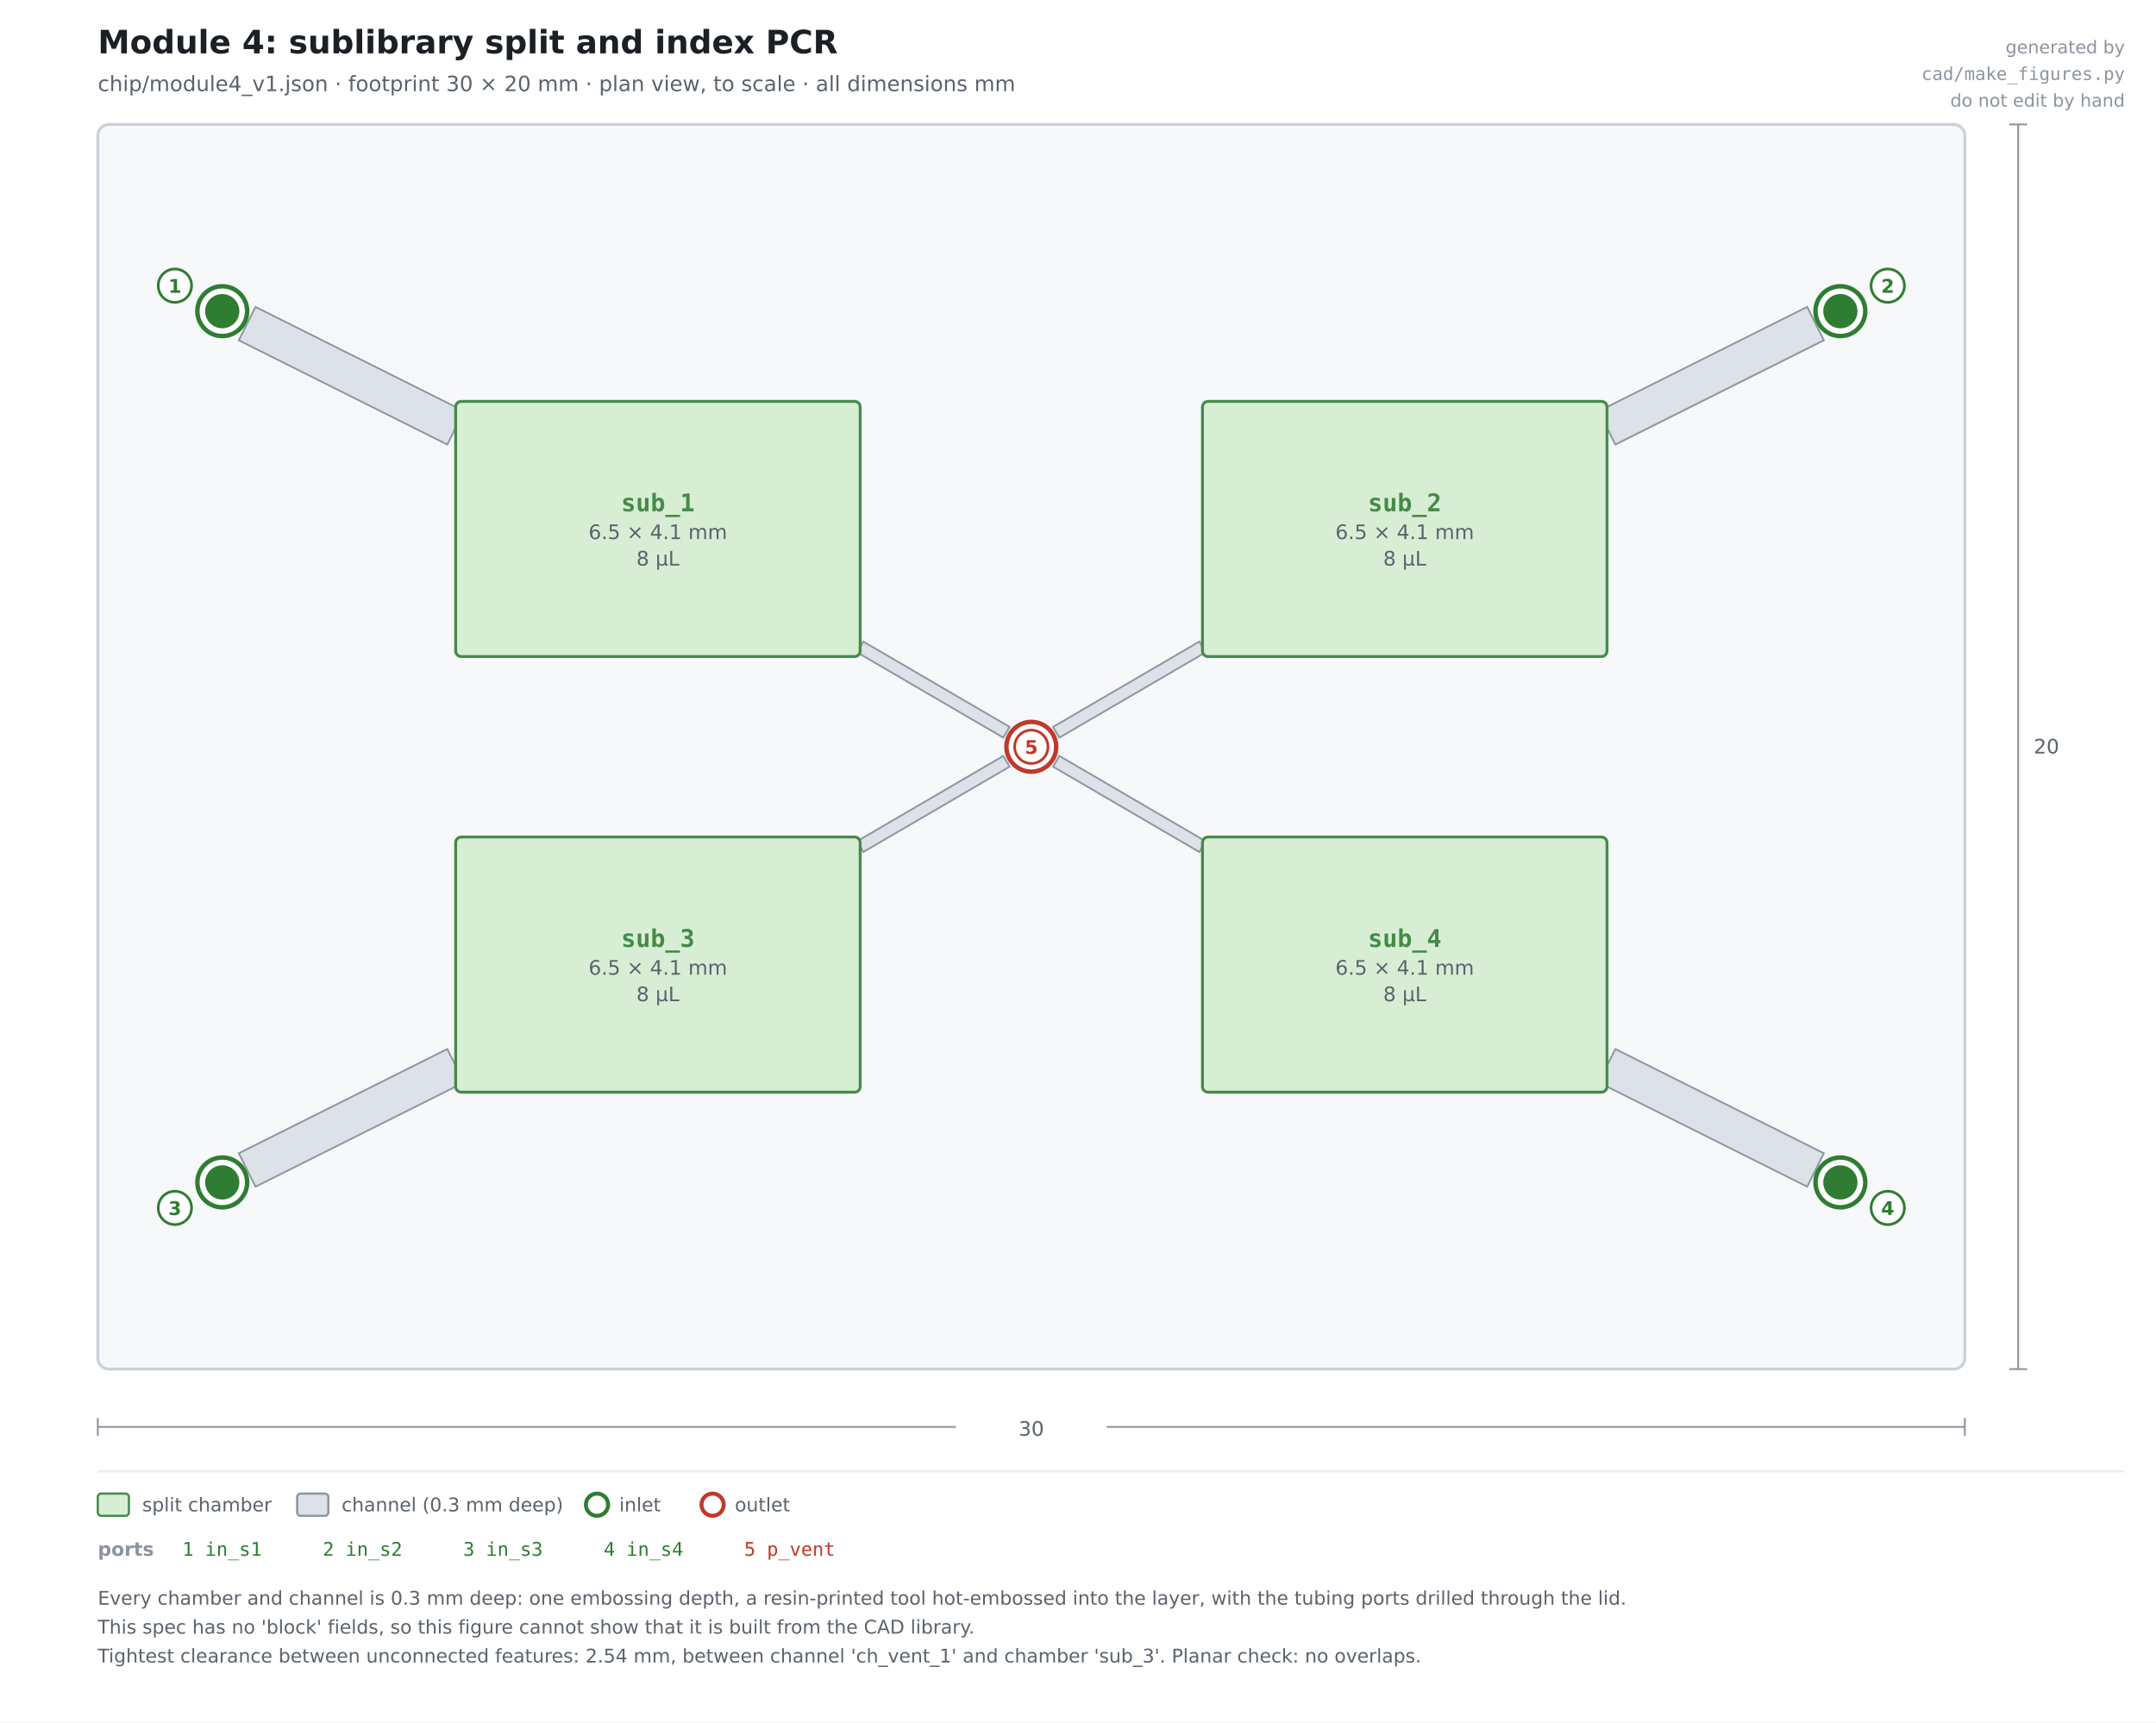
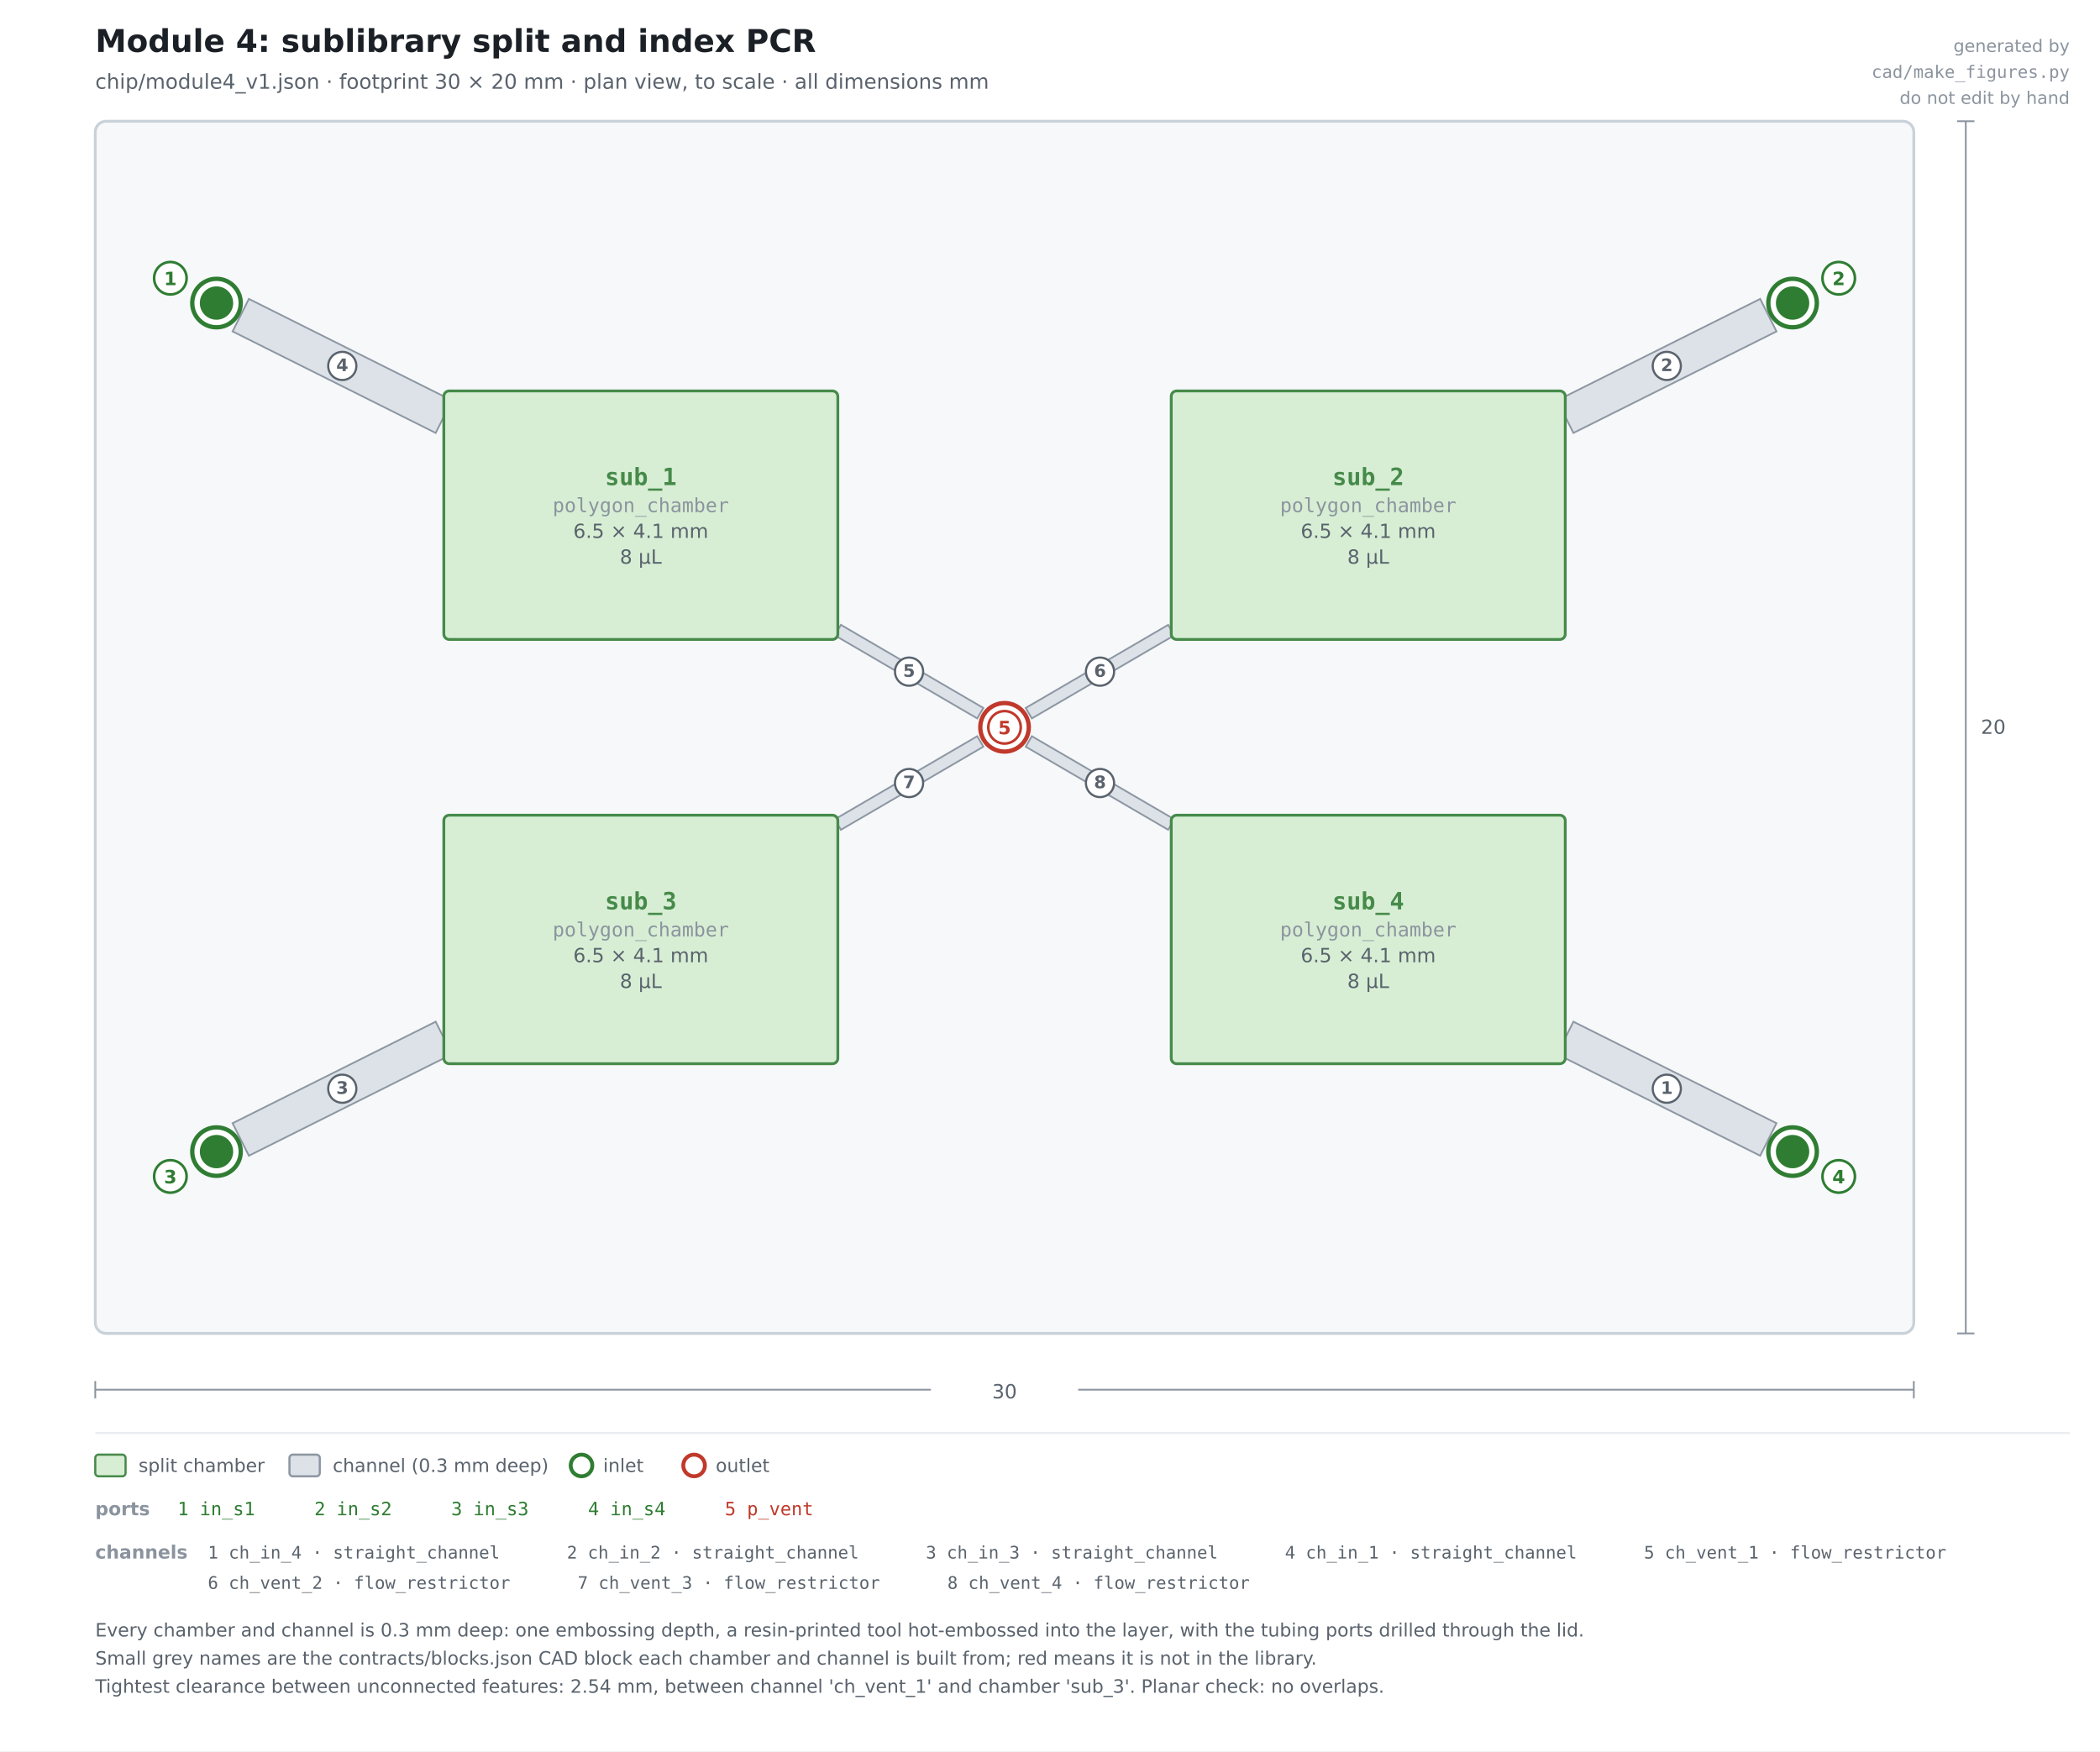
- <svg xmlns="http://www.w3.org/2000/svg" width="970" height="775" viewBox="0 0 970 775" role="img" aria-label="module4_v1: plan view">
-   <rect width="970" height="775" fill="#ffffff" />
+ <svg xmlns="http://www.w3.org/2000/svg" width="970" height="809" viewBox="0 0 970 809" role="img" aria-label="module4_v1: plan view">
+   <rect width="970" height="809" fill="#ffffff" />
  <text x="44" y="24" font-family="DejaVu Sans, Helvetica, Arial, sans-serif" font-size="14.5" fill="#1b2026" text-anchor="start" font-weight="bold">Module 4: sublibrary split and index PCR</text>
  <text x="44" y="41" font-family="DejaVu Sans, Helvetica, Arial, sans-serif" font-size="9.5" fill="#5a636d" text-anchor="start">chip/module4_v1.json   ·   footprint 30 × 20 mm   ·   plan view, to scale   ·   all dimensions mm</text>
  <text x="956" y="24" font-family="DejaVu Sans, Helvetica, Arial, sans-serif" font-size="8" fill="#8b949e" text-anchor="end">generated by</text>
  <text x="956" y="36" font-family="ui-monospace, SFMono-Regular, Menlo, monospace" font-size="8" fill="#8b949e" text-anchor="end">cad/make_figures.py</text>
  <text x="956" y="48" font-family="DejaVu Sans, Helvetica, Arial, sans-serif" font-size="8" fill="#8b949e" text-anchor="end">do not edit by hand</text>
  <rect x="44" y="56" width="840" height="560" fill="#f6f8fa" stroke="#c9d1d9" stroke-width="1.3" rx="5" />
  <polygon points="114.96,138.09 208.76,184.99 201.24,200.01 107.44,153.11" fill="#dde2e8" stroke="#8d97a3" stroke-width="0.8" />
  <polygon points="820.56,153.11 726.76,200.01 719.24,184.99 813.04,138.09" fill="#dde2e8" stroke="#8d97a3" stroke-width="0.8" />
  <polygon points="107.44,518.89 201.24,471.99 208.76,487.01 114.96,533.91" fill="#dde2e8" stroke="#8d97a3" stroke-width="0.8" />
  <polygon points="813.04,533.91 719.24,487.01 726.76,471.99 820.56,518.89" fill="#dde2e8" stroke="#8d97a3" stroke-width="0.8" />
  <polygon points="388.41,288.66 454.21,327.05 451.39,331.89 385.59,293.5" fill="#dde2e8" stroke="#8d97a3" stroke-width="0.8" />
  <polygon points="542.41,293.5 476.61,331.89 473.79,327.05 539.59,288.66" fill="#dde2e8" stroke="#8d97a3" stroke-width="0.8" />
  <polygon points="385.59,378.5 451.39,340.11 454.21,344.95 388.41,383.34" fill="#dde2e8" stroke="#8d97a3" stroke-width="0.8" />
  <polygon points="539.59,383.34 473.79,344.95 476.61,340.11 542.41,378.5" fill="#dde2e8" stroke="#8d97a3" stroke-width="0.8" />
  <rect x="205" y="180.6" width="182" height="114.8" fill="#d7eed4" stroke="#468a4a" stroke-width="1.3" rx="2.5" />
-   <text x="296" y="230.05" font-family="ui-monospace, SFMono-Regular, Menlo, monospace" font-size="11" fill="#468a4a" text-anchor="middle" font-weight="bold">sub_1</text>
-   <text x="296" y="242.55" font-family="DejaVu Sans, Helvetica, Arial, sans-serif" font-size="9.02" fill="#5a636d" text-anchor="middle">6.5 × 4.1 mm</text>
-   <text x="296" y="254.46" font-family="DejaVu Sans, Helvetica, Arial, sans-serif" font-size="9.02" fill="#5a636d" text-anchor="middle">8 µL</text>
+   <text x="296" y="224.1" font-family="ui-monospace, SFMono-Regular, Menlo, monospace" font-size="11" fill="#468a4a" text-anchor="middle" font-weight="bold">sub_1</text>
+   <text x="296" y="236.6" font-family="ui-monospace, SFMono-Regular, Menlo, monospace" font-size="9.02" fill="#8b949e" text-anchor="middle">polygon_chamber</text>
+   <text x="296" y="248.51" font-family="DejaVu Sans, Helvetica, Arial, sans-serif" font-size="9.02" fill="#5a636d" text-anchor="middle">6.5 × 4.1 mm</text>
+   <text x="296" y="260.41" font-family="DejaVu Sans, Helvetica, Arial, sans-serif" font-size="9.02" fill="#5a636d" text-anchor="middle">8 µL</text>
  <rect x="541" y="180.6" width="182" height="114.8" fill="#d7eed4" stroke="#468a4a" stroke-width="1.3" rx="2.5" />
-   <text x="632" y="230.05" font-family="ui-monospace, SFMono-Regular, Menlo, monospace" font-size="11" fill="#468a4a" text-anchor="middle" font-weight="bold">sub_2</text>
-   <text x="632" y="242.55" font-family="DejaVu Sans, Helvetica, Arial, sans-serif" font-size="9.02" fill="#5a636d" text-anchor="middle">6.5 × 4.1 mm</text>
-   <text x="632" y="254.46" font-family="DejaVu Sans, Helvetica, Arial, sans-serif" font-size="9.02" fill="#5a636d" text-anchor="middle">8 µL</text>
+   <text x="632" y="224.1" font-family="ui-monospace, SFMono-Regular, Menlo, monospace" font-size="11" fill="#468a4a" text-anchor="middle" font-weight="bold">sub_2</text>
+   <text x="632" y="236.6" font-family="ui-monospace, SFMono-Regular, Menlo, monospace" font-size="9.02" fill="#8b949e" text-anchor="middle">polygon_chamber</text>
+   <text x="632" y="248.51" font-family="DejaVu Sans, Helvetica, Arial, sans-serif" font-size="9.02" fill="#5a636d" text-anchor="middle">6.5 × 4.1 mm</text>
+   <text x="632" y="260.41" font-family="DejaVu Sans, Helvetica, Arial, sans-serif" font-size="9.02" fill="#5a636d" text-anchor="middle">8 µL</text>
  <rect x="205" y="376.6" width="182" height="114.8" fill="#d7eed4" stroke="#468a4a" stroke-width="1.3" rx="2.5" />
-   <text x="296" y="426.05" font-family="ui-monospace, SFMono-Regular, Menlo, monospace" font-size="11" fill="#468a4a" text-anchor="middle" font-weight="bold">sub_3</text>
-   <text x="296" y="438.55" font-family="DejaVu Sans, Helvetica, Arial, sans-serif" font-size="9.02" fill="#5a636d" text-anchor="middle">6.5 × 4.1 mm</text>
-   <text x="296" y="450.46" font-family="DejaVu Sans, Helvetica, Arial, sans-serif" font-size="9.02" fill="#5a636d" text-anchor="middle">8 µL</text>
+   <text x="296" y="420.1" font-family="ui-monospace, SFMono-Regular, Menlo, monospace" font-size="11" fill="#468a4a" text-anchor="middle" font-weight="bold">sub_3</text>
+   <text x="296" y="432.6" font-family="ui-monospace, SFMono-Regular, Menlo, monospace" font-size="9.02" fill="#8b949e" text-anchor="middle">polygon_chamber</text>
+   <text x="296" y="444.51" font-family="DejaVu Sans, Helvetica, Arial, sans-serif" font-size="9.02" fill="#5a636d" text-anchor="middle">6.5 × 4.1 mm</text>
+   <text x="296" y="456.41" font-family="DejaVu Sans, Helvetica, Arial, sans-serif" font-size="9.02" fill="#5a636d" text-anchor="middle">8 µL</text>
  <rect x="541" y="376.6" width="182" height="114.8" fill="#d7eed4" stroke="#468a4a" stroke-width="1.3" rx="2.5" />
-   <text x="632" y="426.05" font-family="ui-monospace, SFMono-Regular, Menlo, monospace" font-size="11" fill="#468a4a" text-anchor="middle" font-weight="bold">sub_4</text>
-   <text x="632" y="438.55" font-family="DejaVu Sans, Helvetica, Arial, sans-serif" font-size="9.02" fill="#5a636d" text-anchor="middle">6.5 × 4.1 mm</text>
-   <text x="632" y="450.46" font-family="DejaVu Sans, Helvetica, Arial, sans-serif" font-size="9.02" fill="#5a636d" text-anchor="middle">8 µL</text>
+   <text x="632" y="420.1" font-family="ui-monospace, SFMono-Regular, Menlo, monospace" font-size="11" fill="#468a4a" text-anchor="middle" font-weight="bold">sub_4</text>
+   <text x="632" y="432.6" font-family="ui-monospace, SFMono-Regular, Menlo, monospace" font-size="9.02" fill="#8b949e" text-anchor="middle">polygon_chamber</text>
+   <text x="632" y="444.51" font-family="DejaVu Sans, Helvetica, Arial, sans-serif" font-size="9.02" fill="#5a636d" text-anchor="middle">6.5 × 4.1 mm</text>
+   <text x="632" y="456.41" font-family="DejaVu Sans, Helvetica, Arial, sans-serif" font-size="9.02" fill="#5a636d" text-anchor="middle">8 µL</text>
  <circle cx="100" cy="140" r="11.2" fill="#ffffff" stroke="#2f7d32" stroke-width="2" />
  <circle cx="100" cy="140" r="7.7" fill="#2f7d32" stroke="none" />
  <circle cx="78.69" cy="128.53" r="7.5" fill="#ffffff" stroke="#2f7d32" stroke-width="1.2" />
  <text x="78.69" y="131.73" font-family="DejaVu Sans, Helvetica, Arial, sans-serif" font-size="8.5" fill="#2f7d32" text-anchor="middle" font-weight="bold">1</text>
  <circle cx="828" cy="140" r="11.2" fill="#ffffff" stroke="#2f7d32" stroke-width="2" />
  <circle cx="828" cy="140" r="7.7" fill="#2f7d32" stroke="none" />
  <circle cx="849.31" cy="128.53" r="7.5" fill="#ffffff" stroke="#2f7d32" stroke-width="1.2" />
  <text x="849.31" y="131.73" font-family="DejaVu Sans, Helvetica, Arial, sans-serif" font-size="8.5" fill="#2f7d32" text-anchor="middle" font-weight="bold">2</text>
  <circle cx="100" cy="532" r="11.2" fill="#ffffff" stroke="#2f7d32" stroke-width="2" />
  <circle cx="100" cy="532" r="7.7" fill="#2f7d32" stroke="none" />
  <circle cx="78.69" cy="543.47" r="7.5" fill="#ffffff" stroke="#2f7d32" stroke-width="1.2" />
  <text x="78.69" y="546.67" font-family="DejaVu Sans, Helvetica, Arial, sans-serif" font-size="8.5" fill="#2f7d32" text-anchor="middle" font-weight="bold">3</text>
  <circle cx="828" cy="532" r="11.2" fill="#ffffff" stroke="#2f7d32" stroke-width="2" />
  <circle cx="828" cy="532" r="7.7" fill="#2f7d32" stroke="none" />
  <circle cx="849.31" cy="543.47" r="7.5" fill="#ffffff" stroke="#2f7d32" stroke-width="1.2" />
  <text x="849.31" y="546.67" font-family="DejaVu Sans, Helvetica, Arial, sans-serif" font-size="8.5" fill="#2f7d32" text-anchor="middle" font-weight="bold">4</text>
  <circle cx="464" cy="336" r="11.2" fill="#ffffff" stroke="#c0392b" stroke-width="2" />
  <circle cx="464" cy="336" r="7.7" fill="#c0392b" stroke="none" />
  <circle cx="464" cy="336" r="7.5" fill="#ffffff" stroke="#c0392b" stroke-width="1.2" />
  <text x="464" y="339.2" font-family="DejaVu Sans, Helvetica, Arial, sans-serif" font-size="8.5" fill="#c0392b" text-anchor="middle" font-weight="bold">5</text>
+   <circle cx="769.9" cy="502.95" r="6.5" fill="#ffffff" stroke="#5a636d" stroke-width="1" />
+   <text x="769.9" y="505.35" font-family="DejaVu Sans, Helvetica, Arial, sans-serif" font-size="8" fill="#5a636d" text-anchor="middle" font-weight="bold">1</text>
+   <circle cx="769.9" cy="169.05" r="6.5" fill="#ffffff" stroke="#5a636d" stroke-width="1" />
+   <text x="769.9" y="171.45" font-family="DejaVu Sans, Helvetica, Arial, sans-serif" font-size="8" fill="#5a636d" text-anchor="middle" font-weight="bold">2</text>
+   <circle cx="158.1" cy="502.95" r="6.5" fill="#ffffff" stroke="#5a636d" stroke-width="1" />
+   <text x="158.1" y="505.35" font-family="DejaVu Sans, Helvetica, Arial, sans-serif" font-size="8" fill="#5a636d" text-anchor="middle" font-weight="bold">3</text>
+   <circle cx="158.1" cy="169.05" r="6.5" fill="#ffffff" stroke="#5a636d" stroke-width="1" />
+   <text x="158.1" y="171.45" font-family="DejaVu Sans, Helvetica, Arial, sans-serif" font-size="8" fill="#5a636d" text-anchor="middle" font-weight="bold">4</text>
+   <circle cx="419.9" cy="310.27" r="6.5" fill="#ffffff" stroke="#5a636d" stroke-width="1" />
+   <text x="419.9" y="312.67" font-family="DejaVu Sans, Helvetica, Arial, sans-serif" font-size="8" fill="#5a636d" text-anchor="middle" font-weight="bold">5</text>
+   <circle cx="508.1" cy="310.27" r="6.5" fill="#ffffff" stroke="#5a636d" stroke-width="1" />
+   <text x="508.1" y="312.67" font-family="DejaVu Sans, Helvetica, Arial, sans-serif" font-size="8" fill="#5a636d" text-anchor="middle" font-weight="bold">6</text>
+   <circle cx="419.9" cy="361.73" r="6.5" fill="#ffffff" stroke="#5a636d" stroke-width="1" />
+   <text x="419.9" y="364.12" font-family="DejaVu Sans, Helvetica, Arial, sans-serif" font-size="8" fill="#5a636d" text-anchor="middle" font-weight="bold">7</text>
+   <circle cx="508.1" cy="361.73" r="6.5" fill="#ffffff" stroke="#5a636d" stroke-width="1" />
+   <text x="508.1" y="364.12" font-family="DejaVu Sans, Helvetica, Arial, sans-serif" font-size="8" fill="#5a636d" text-anchor="middle" font-weight="bold">8</text>
  <line x1="44" y1="642" x2="884" y2="642" stroke="#8b949e" stroke-width="0.8" />
  <line x1="44" y1="638" x2="44" y2="646" stroke="#8b949e" stroke-width="0.8" />
  <line x1="884" y1="638" x2="884" y2="646" stroke="#8b949e" stroke-width="0.8" />
  <rect x="430" y="635" width="68" height="14" fill="#ffffff" stroke="none" />
  <text x="464" y="646" font-family="DejaVu Sans, Helvetica, Arial, sans-serif" font-size="9" fill="#5a636d" text-anchor="middle">30</text>
  <line x1="908" y1="56" x2="908" y2="616" stroke="#8b949e" stroke-width="0.8" />
  <line x1="904" y1="56" x2="912" y2="56" stroke="#8b949e" stroke-width="0.8" />
  <line x1="904" y1="616" x2="912" y2="616" stroke="#8b949e" stroke-width="0.8" />
  <text x="915" y="339" font-family="DejaVu Sans, Helvetica, Arial, sans-serif" font-size="9" fill="#5a636d" text-anchor="start">20</text>
  <line x1="44" y1="662" x2="956" y2="662" stroke="#eaeef2" stroke-width="1" />
  <rect x="44" y="672" width="14" height="10" fill="#d7eed4" stroke="#468a4a" stroke-width="1" rx="1.5" />
  <text x="64" y="680" font-family="DejaVu Sans, Helvetica, Arial, sans-serif" font-size="8.5" fill="#5a636d" text-anchor="start">split chamber</text>
  <rect x="133.7" y="672" width="14" height="10" fill="#dde2e8" stroke="#8d97a3" stroke-width="1" rx="1.5" />
  <text x="153.7" y="680" font-family="DejaVu Sans, Helvetica, Arial, sans-serif" font-size="8.5" fill="#5a636d" text-anchor="start">channel (0.3 mm deep)</text>
  <circle cx="268.6" cy="677" r="5" fill="#ffffff" stroke="#2f7d32" stroke-width="1.8" />
  <text x="278.6" y="680" font-family="DejaVu Sans, Helvetica, Arial, sans-serif" font-size="8.5" fill="#5a636d" text-anchor="start">inlet</text>
  <circle cx="320.6" cy="677" r="5" fill="#ffffff" stroke="#c0392b" stroke-width="1.8" />
  <text x="330.6" y="680" font-family="DejaVu Sans, Helvetica, Arial, sans-serif" font-size="8.5" fill="#5a636d" text-anchor="start">outlet</text>
  <text x="44" y="700" font-family="DejaVu Sans, Helvetica, Arial, sans-serif" font-size="8.5" fill="#8b949e" text-anchor="start" font-weight="bold">ports</text>
  <text x="82" y="700" font-family="ui-monospace, SFMono-Regular, Menlo, monospace" font-size="8.5" fill="#2f7d32" text-anchor="start">1  in_s1</text>
  <text x="145.2" y="700" font-family="ui-monospace, SFMono-Regular, Menlo, monospace" font-size="8.5" fill="#2f7d32" text-anchor="start">2  in_s2</text>
  <text x="208.4" y="700" font-family="ui-monospace, SFMono-Regular, Menlo, monospace" font-size="8.5" fill="#2f7d32" text-anchor="start">3  in_s3</text>
  <text x="271.6" y="700" font-family="ui-monospace, SFMono-Regular, Menlo, monospace" font-size="8.5" fill="#2f7d32" text-anchor="start">4  in_s4</text>
  <text x="334.8" y="700" font-family="ui-monospace, SFMono-Regular, Menlo, monospace" font-size="8.5" fill="#c0392b" text-anchor="start">5  p_vent</text>
-   <text x="44" y="722" font-family="DejaVu Sans, Helvetica, Arial, sans-serif" font-size="8.5" fill="#5a636d" text-anchor="start">Every chamber and channel is 0.3 mm deep: one embossing depth, a resin-printed tool hot-embossed into the layer, with the tubing ports drilled through the lid.</text>
-   <text x="44" y="735" font-family="DejaVu Sans, Helvetica, Arial, sans-serif" font-size="8.5" fill="#5a636d" text-anchor="start">This spec has no 'block' fields, so this figure cannot show that it is built from the CAD library.</text>
-   <text x="44" y="748" font-family="DejaVu Sans, Helvetica, Arial, sans-serif" font-size="8.5" fill="#5a636d" text-anchor="start">Tightest clearance between unconnected features: 2.54 mm, between channel 'ch_vent_1' and chamber 'sub_3'. Planar check: no overlaps.</text>
+   <text x="44" y="720" font-family="DejaVu Sans, Helvetica, Arial, sans-serif" font-size="8.5" fill="#8b949e" text-anchor="start" font-weight="bold">channels</text>
+   <text x="96" y="720" font-family="ui-monospace, SFMono-Regular, Menlo, monospace" font-size="8" fill="#5a636d" text-anchor="start">1  ch_in_4 · straight_channel</text>
+   <text x="261.84" y="720" font-family="ui-monospace, SFMono-Regular, Menlo, monospace" font-size="8" fill="#5a636d" text-anchor="start">2  ch_in_2 · straight_channel</text>
+   <text x="427.68" y="720" font-family="ui-monospace, SFMono-Regular, Menlo, monospace" font-size="8" fill="#5a636d" text-anchor="start">3  ch_in_3 · straight_channel</text>
+   <text x="593.52" y="720" font-family="ui-monospace, SFMono-Regular, Menlo, monospace" font-size="8" fill="#5a636d" text-anchor="start">4  ch_in_1 · straight_channel</text>
+   <text x="759.36" y="720" font-family="ui-monospace, SFMono-Regular, Menlo, monospace" font-size="8" fill="#5a636d" text-anchor="start">5  ch_vent_1 · flow_restrictor</text>
+   <text x="96" y="734" font-family="ui-monospace, SFMono-Regular, Menlo, monospace" font-size="8" fill="#5a636d" text-anchor="start">6  ch_vent_2 · flow_restrictor</text>
+   <text x="266.8" y="734" font-family="ui-monospace, SFMono-Regular, Menlo, monospace" font-size="8" fill="#5a636d" text-anchor="start">7  ch_vent_3 · flow_restrictor</text>
+   <text x="437.6" y="734" font-family="ui-monospace, SFMono-Regular, Menlo, monospace" font-size="8" fill="#5a636d" text-anchor="start">8  ch_vent_4 · flow_restrictor</text>
+   <text x="44" y="756" font-family="DejaVu Sans, Helvetica, Arial, sans-serif" font-size="8.5" fill="#5a636d" text-anchor="start">Every chamber and channel is 0.3 mm deep: one embossing depth, a resin-printed tool hot-embossed into the layer, with the tubing ports drilled through the lid.</text>
+   <text x="44" y="769" font-family="DejaVu Sans, Helvetica, Arial, sans-serif" font-size="8.5" fill="#5a636d" text-anchor="start">Small grey names are the contracts/blocks.json CAD block each chamber and channel is built from; red means it is not in the library.</text>
+   <text x="44" y="782" font-family="DejaVu Sans, Helvetica, Arial, sans-serif" font-size="8.5" fill="#5a636d" text-anchor="start">Tightest clearance between unconnected features: 2.54 mm, between channel 'ch_vent_1' and chamber 'sub_3'. Planar check: no overlaps.</text>
</svg>
